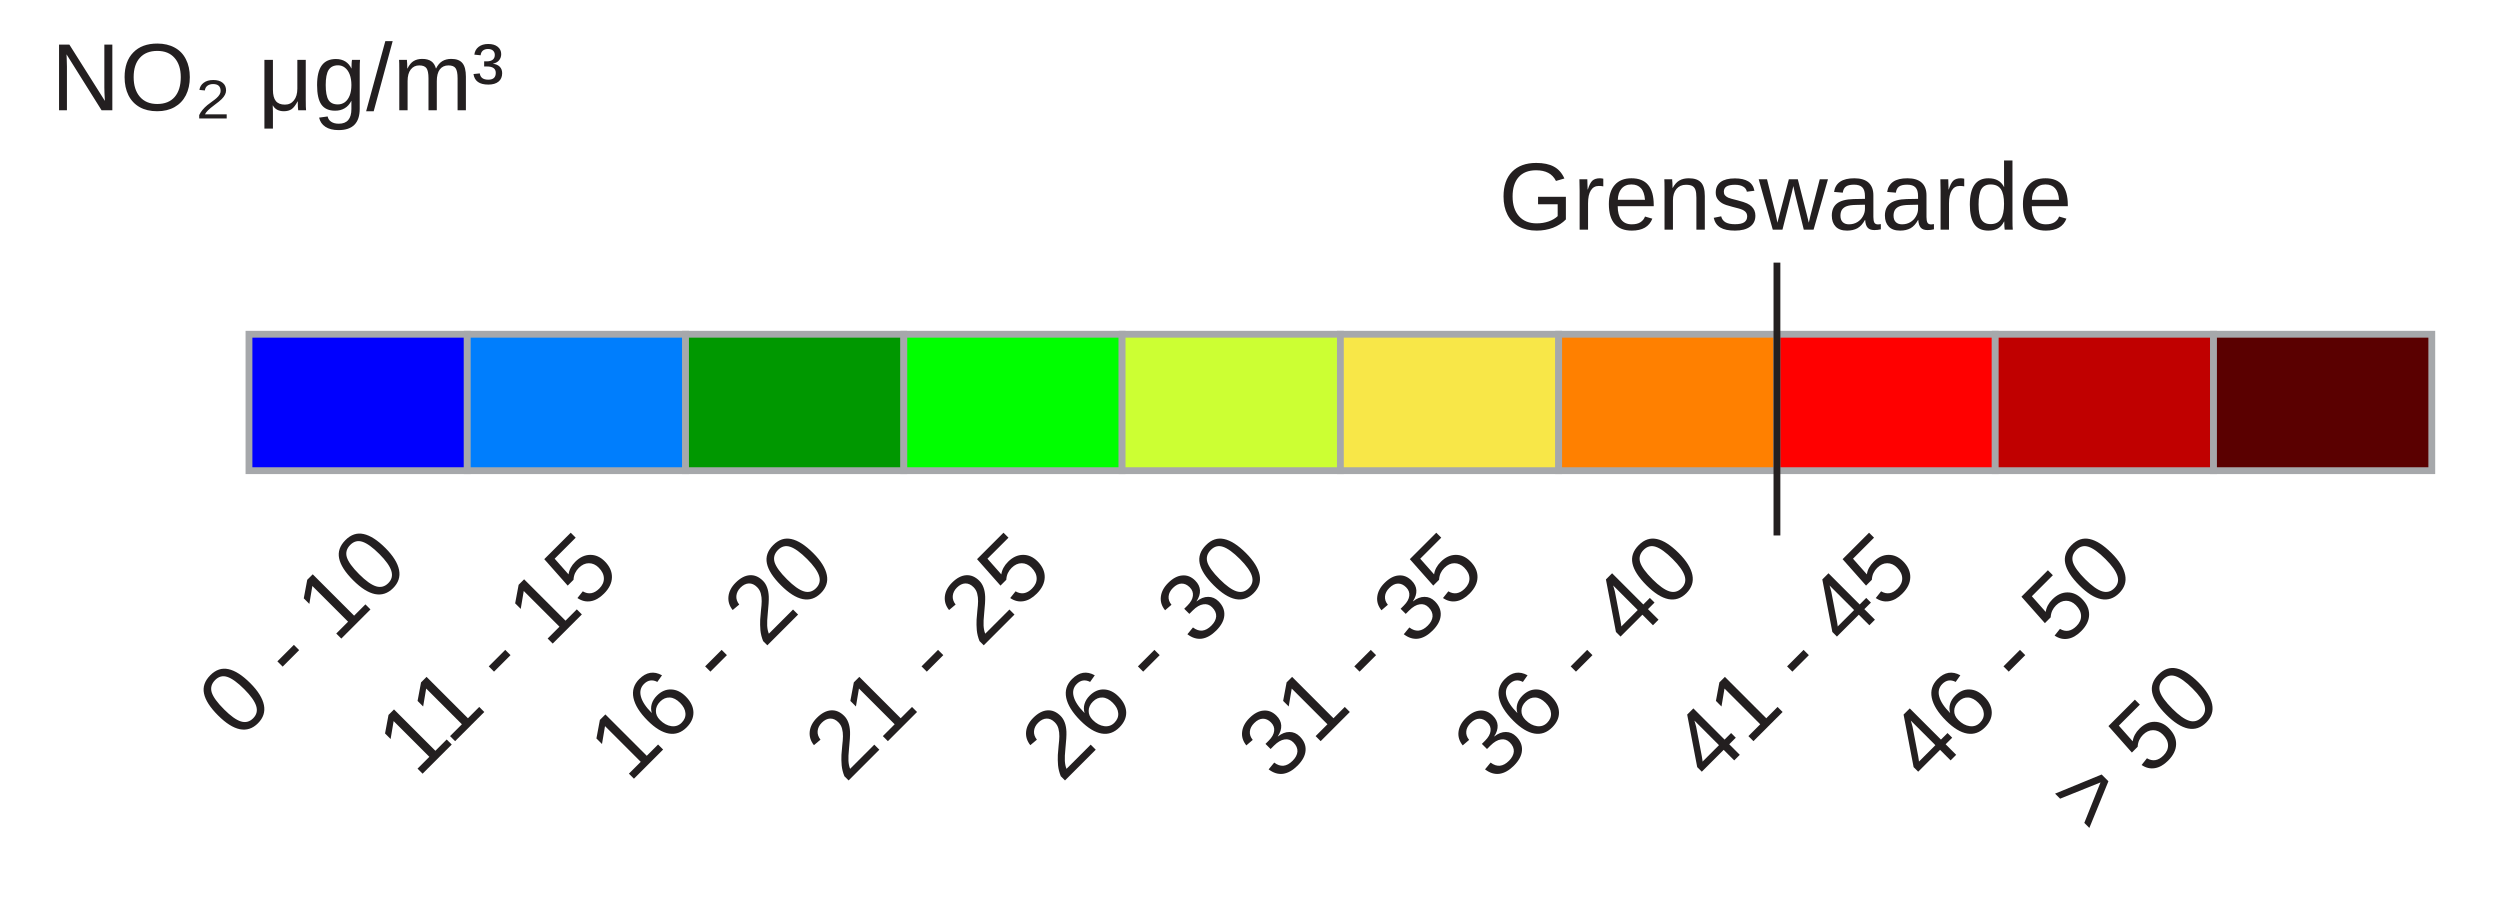
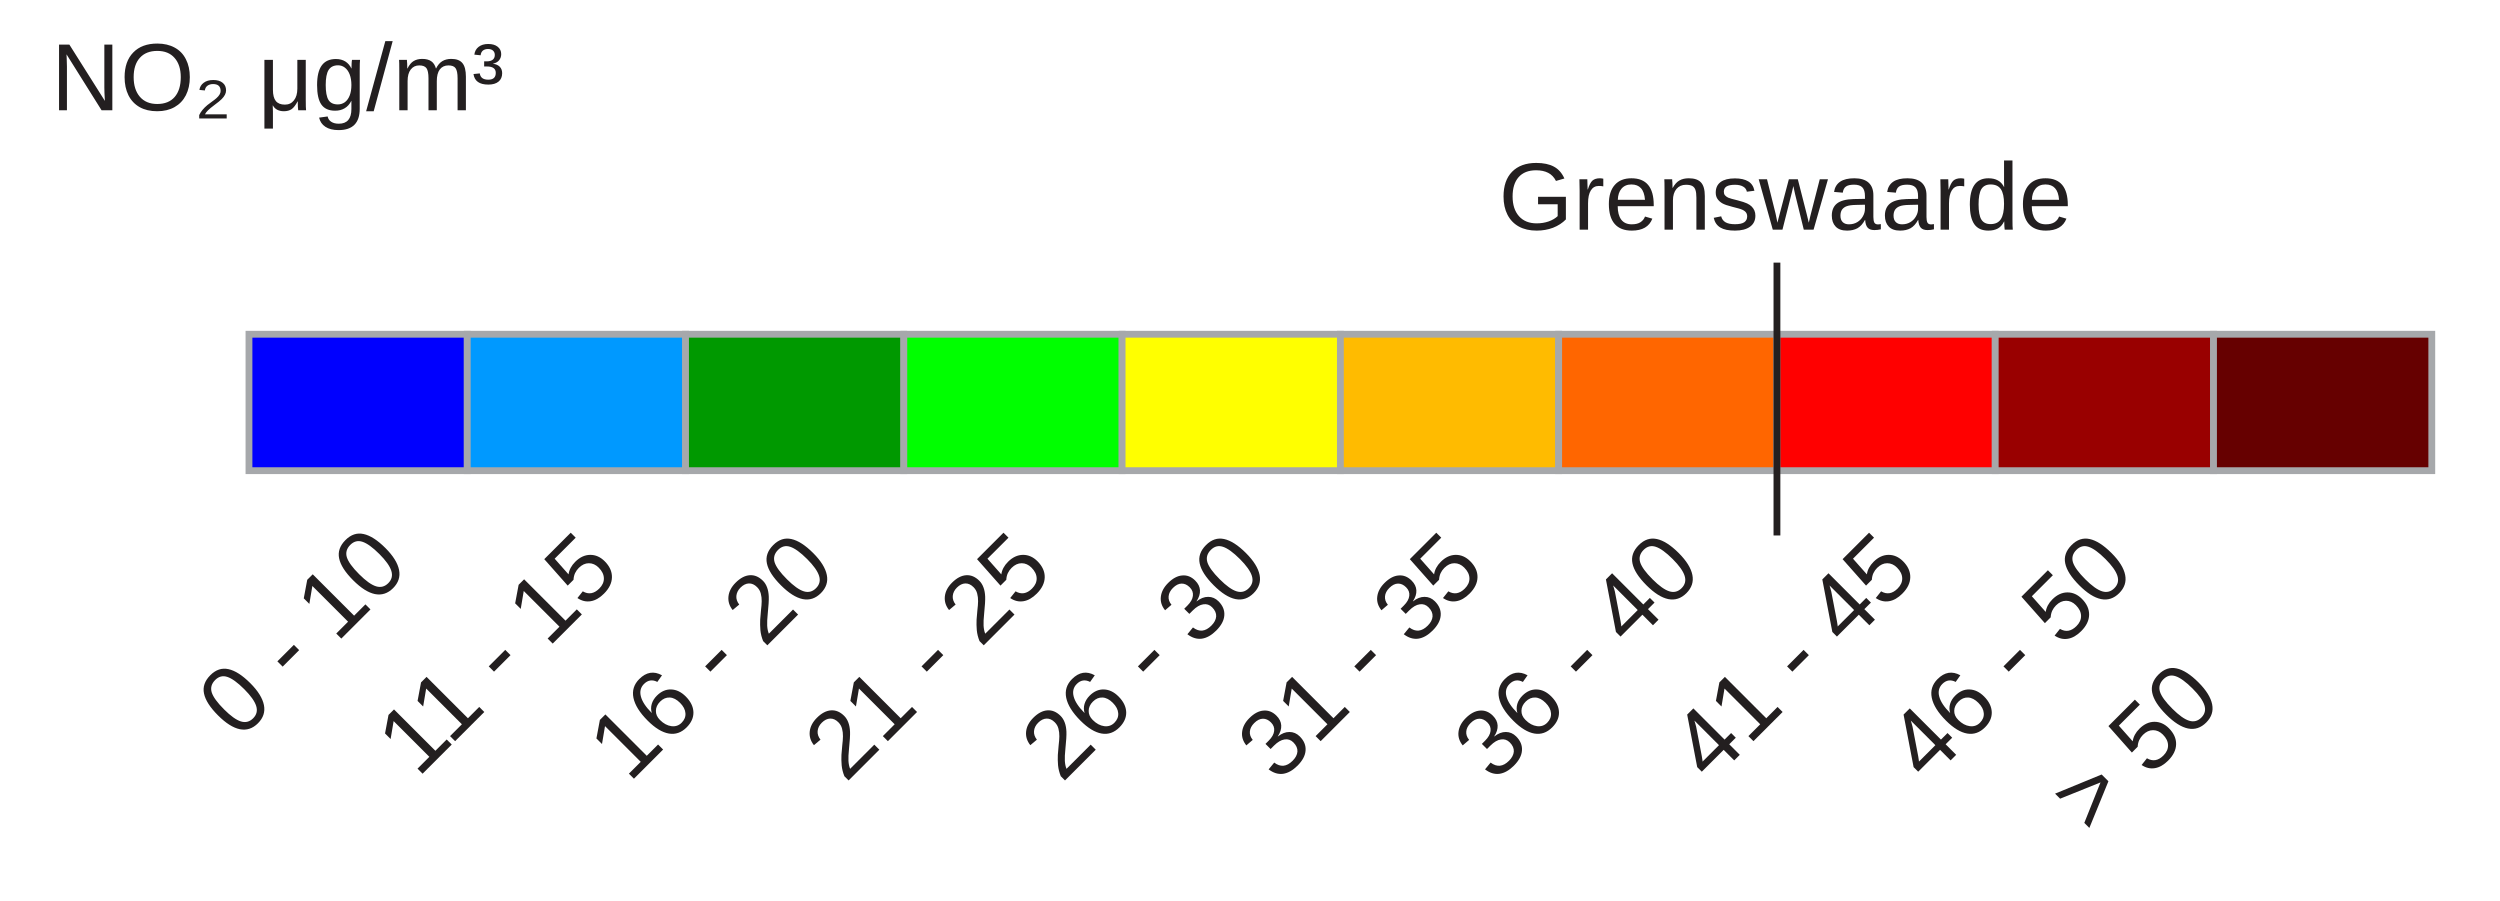
<svg xmlns="http://www.w3.org/2000/svg" version="1.1" id="Layer_1" x="0px" y="0px" width="366.5px" height="132px" viewBox="0 0 366.5 132" enable-background="new 0 0 366.5 132" xml:space="preserve">
  <rect x="36.5" y="49" fill="#0000FF" stroke="#A6A8AB" stroke-miterlimit="10" width="32" height="20" />
-   <rect x="68.5" y="49" fill="#007EFD" stroke="#A6A8AB" stroke-miterlimit="10" width="32" height="20" />
-   <rect x="100.5" y="49" fill="#009800" stroke="#A6A8AB" stroke-miterlimit="10" width="32" height="20" />
+   <rect x="68.5" y="49" fill="#0099FF" stroke="#A6A8AB" stroke-miterlimit="10" width="32" height="20" />
+   <rect x="100.5" y="49" fill="#009900" stroke="#A6A8AB" stroke-miterlimit="10" width="32" height="20" />
  <rect x="132.5" y="49" fill="#00FF00" stroke="#A6A8AB" stroke-miterlimit="10" width="32" height="20" />
-   <rect x="164.5" y="49" fill="#CCFF33" stroke="#A6A8AB" stroke-miterlimit="10" width="32" height="20" />
-   <rect x="196.5" y="49" fill="#F8E748" stroke="#A6A8AB" stroke-miterlimit="10" width="32" height="20" />
-   <rect x="228.5" y="49" fill="#FF8000" stroke="#A6A8AB" stroke-miterlimit="10" width="32" height="20" />
+   <rect x="164.5" y="49" fill="#FFFF00" stroke="#A6A8AB" stroke-miterlimit="10" width="32" height="20" />
+   <rect x="196.5" y="49" fill="#FFBB00" stroke="#A6A8AB" stroke-miterlimit="10" width="32" height="20" />
+   <rect x="228.5" y="49" fill="#FF6600" stroke="#A6A8AB" stroke-miterlimit="10" width="32" height="20" />
  <rect x="260.5" y="49" fill="#FF0000" stroke="#A6A8AB" stroke-miterlimit="10" width="32" height="20" />
-   <rect x="292.5" y="49" fill="#C00000" stroke="#A6A8AB" stroke-miterlimit="10" width="32" height="20" />
-   <rect x="324.5" y="49" fill="#5A0000" stroke="#A6A8AB" stroke-miterlimit="10" width="32" height="20" />
+   <rect x="292.5" y="49" fill="#990000" stroke="#A6A8AB" stroke-miterlimit="10" width="32" height="20" />
+   <rect x="324.5" y="49" fill="#660000" stroke="#A6A8AB" stroke-miterlimit="10" width="32" height="20" />
  <text transform="matrix(1 0 0 1 7.5 16.1665)" fill="#231F20" font-family="Arial" font-size="14">NO₂ μg/m³</text>
  <text transform="matrix(1 0 0 1 219.7148 33.6665)" fill="#231F20" font-family="Arial" font-size="14">Grenswaarde</text>
  <line fill="none" stroke="#231F20" stroke-miterlimit="10" x1="260.5" y1="38.5" x2="260.5" y2="78.5" />
  <text transform="matrix(0.7071 -0.7071 0.7071 0.7071 34.9805 108.6699)" fill="#231F20" font-family="Arial" font-size="14">0 - 10</text>
  <text transform="matrix(0.7071 -0.7071 0.7071 0.7071 61.1973 114.1758)" fill="#231F20" font-family="Arial" font-size="14">11 - 15</text>
  <text transform="matrix(0.7071 -0.7071 0.7071 0.7071 92.1855 114.9102)" fill="#231F20" font-family="Arial" font-size="14">16 - 20</text>
  <text transform="matrix(0.7071 -0.7071 0.7071 0.7071 123.9082 114.9102)" fill="#231F20" font-family="Arial" font-size="14">21 - 25</text>
  <text transform="matrix(0.7071 -0.7071 0.7071 0.7071 155.6309 114.9102)" fill="#231F20" font-family="Arial" font-size="14">26 - 30</text>
  <text transform="matrix(0.7071 -0.7071 0.7071 0.7071 187.3535 114.9102)" fill="#231F20" font-family="Arial" font-size="14">31 - 35</text>
  <text transform="matrix(0.7071 -0.7071 0.7071 0.7071 219.0762 114.9102)" fill="#231F20" font-family="Arial" font-size="14">36 - 40</text>
  <text transform="matrix(0.7071 -0.7071 0.7071 0.7071 250.7988 114.9102)" fill="#231F20" font-family="Arial" font-size="14">41 - 45</text>
  <text transform="matrix(0.7071 -0.7071 0.7071 0.7071 282.5215 114.9102)" fill="#231F20" font-family="Arial" font-size="14">46 - 50</text>
  <text transform="matrix(0.7071 -0.7071 0.7071 0.7071 306.5527 122.6016)" fill="#231F20" font-family="Arial" font-size="14">&gt; 50</text>
</svg>
